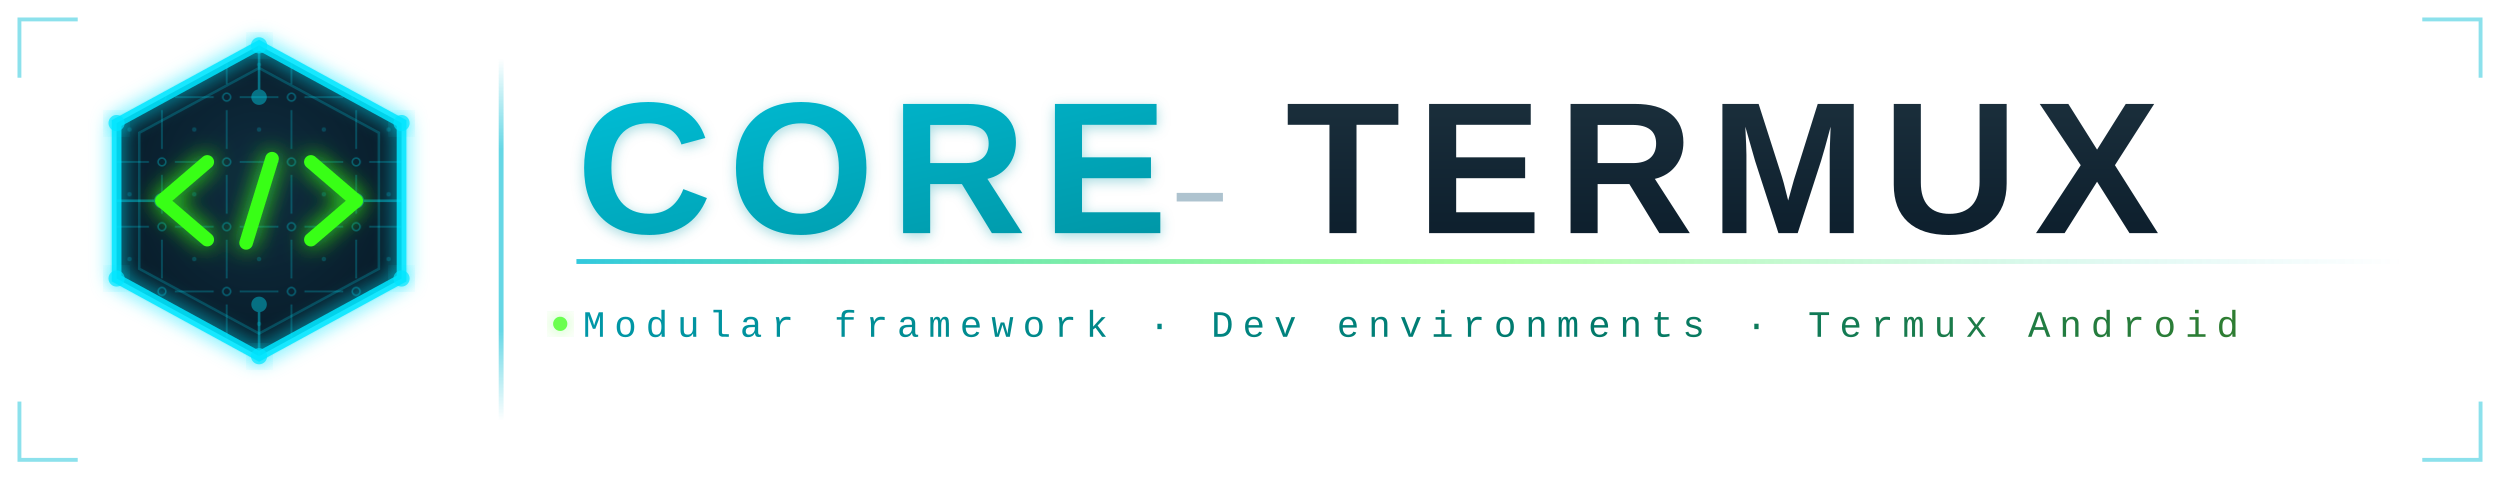
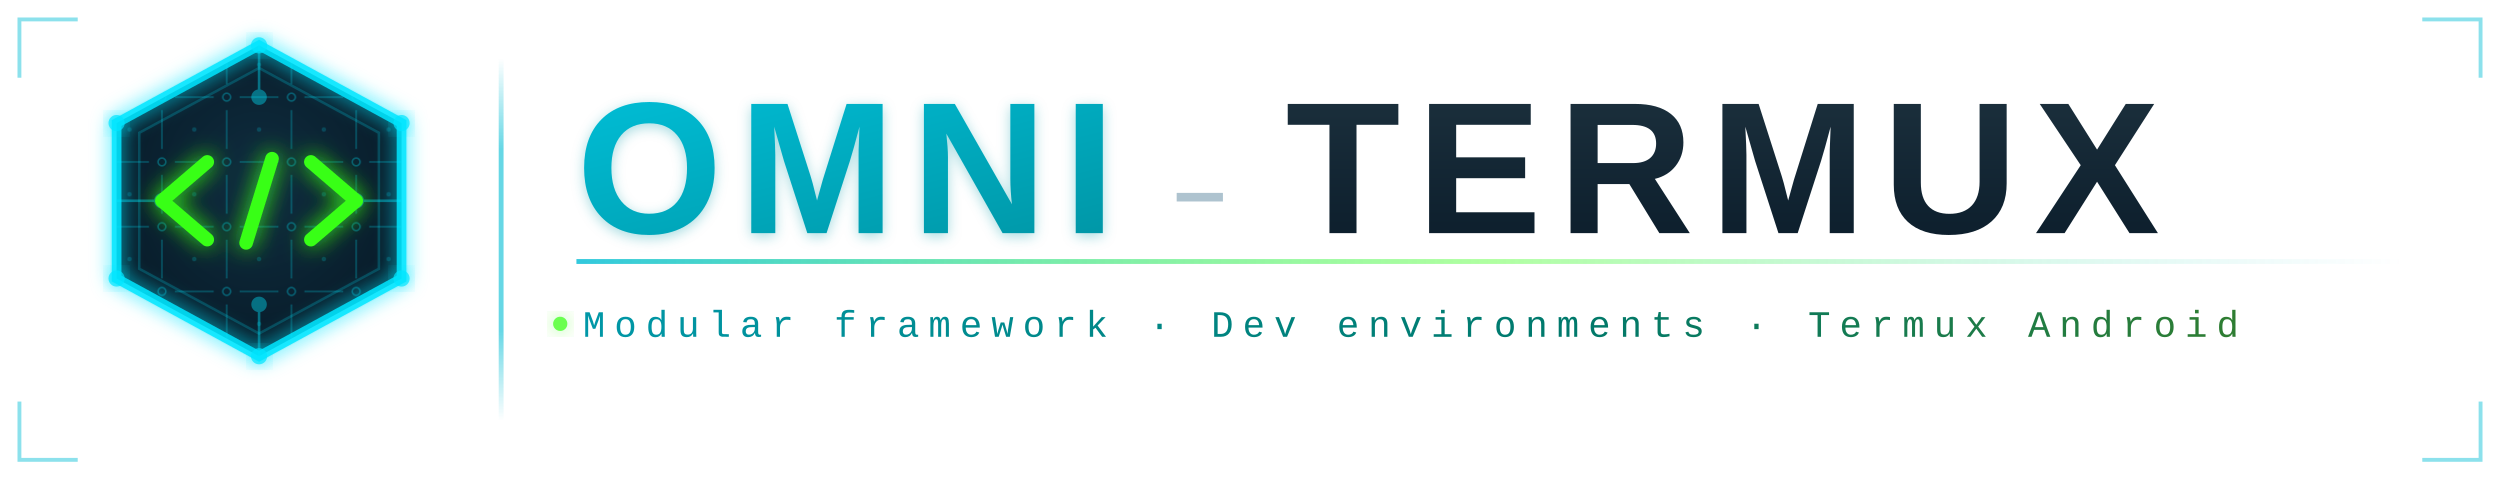
<svg xmlns="http://www.w3.org/2000/svg" viewBox="0 0 772 148" width="772" height="148">
  <defs>
    <filter id="cyan-glow" x="-30%" y="-30%" width="160%" height="160%">
      <feGaussianBlur stdDeviation="3" result="blur" />
      <feMerge>
        <feMergeNode in="blur" />
        <feMergeNode in="SourceGraphic" />
      </feMerge>
    </filter>
    <filter id="green-glow" x="-40%" y="-40%" width="180%" height="180%">
      <feGaussianBlur stdDeviation="3.5" result="blur" />
      <feMerge>
        <feMergeNode in="blur" />
        <feMergeNode in="SourceGraphic" />
      </feMerge>
    </filter>
    <filter id="text-shadow" x="-5%" y="-20%" width="110%" height="140%">
      <feDropShadow dx="0" dy="1" stdDeviation="2" flood-color="#0097a7" flood-opacity="0.35" />
    </filter>
    <pattern id="circuit" x="0" y="0" width="20" height="20" patternUnits="userSpaceOnUse">
      <path d="M0 10 H6 M14 10 H20 M10 0 V6 M10 14 V20" stroke="#00e5ff" stroke-width="0.5" opacity="0.25" />
      <circle cx="10" cy="10" r="1.2" fill="none" stroke="#00e5ff" stroke-width="0.5" opacity="0.3" />
      <circle cx="0" cy="0" r="0.7" fill="#00e5ff" opacity="0.18" />
      <circle cx="20" cy="0" r="0.7" fill="#00e5ff" opacity="0.18" />
      <circle cx="0" cy="20" r="0.7" fill="#00e5ff" opacity="0.18" />
      <circle cx="20" cy="20" r="0.7" fill="#00e5ff" opacity="0.18" />
    </pattern>
    <linearGradient id="divider-grad" x1="0" y1="0" x2="0" y2="1">
      <stop offset="0%" stop-color="#00bcd4" stop-opacity="0" />
      <stop offset="25%" stop-color="#00bcd4" stop-opacity="0.6" />
      <stop offset="75%" stop-color="#00bcd4" stop-opacity="0.6" />
      <stop offset="100%" stop-color="#00bcd4" stop-opacity="0" />
    </linearGradient>
    <radialGradient id="hex-face" cx="50%" cy="45%" r="60%">
      <stop offset="0%" stop-color="#0f2d3f" />
      <stop offset="100%" stop-color="#071a27" />
    </radialGradient>
-     <linearGradient id="core-grad" x1="0" y1="0" x2="1" y2="1">
+     <linearGradient id="omni-grad" x1="0" y1="0" x2="1" y2="1">
      <stop offset="0%" stop-color="#00bcd4" />
      <stop offset="100%" stop-color="#0097a7" />
    </linearGradient>
    <linearGradient id="termux-grad" x1="0" y1="0" x2="0" y2="1">
      <stop offset="0%" stop-color="#1a2e3b" />
      <stop offset="100%" stop-color="#0d1f2d" />
    </linearGradient>
    <linearGradient id="tag-grad" x1="0" y1="0" x2="1" y2="0">
      <stop offset="0%" stop-color="#0097a7" />
      <stop offset="60%" stop-color="#00796b" />
      <stop offset="100%" stop-color="#2e7d32" />
    </linearGradient>
    <linearGradient id="line-grad" x1="0" y1="0" x2="1" y2="0">
      <stop offset="0%" stop-color="#00bcd4" stop-opacity="0.8" />
      <stop offset="50%" stop-color="#39ff14" stop-opacity="0.4" />
      <stop offset="100%" stop-color="#00bcd4" stop-opacity="0" />
    </linearGradient>
  </defs>
  <polygon points="80,12 126,37 126,87 80,112 34,87 34,37" fill="#00bcd4" opacity="0.07" />
  <polygon points="80,14 124,38 124,86 80,110 36,86 36,38" fill="url(#hex-face)" />
  <polygon points="80,14 124,38 124,86 80,110 36,86 36,38" fill="url(#circuit)" opacity="1" />
  <polygon points="80,14 124,38 124,86 80,110 36,86 36,38" fill="none" stroke="#00e5ff" stroke-width="3" filter="url(#cyan-glow)" opacity="0.9" />
  <polygon points="80,21 117,41 117,83 80,103 43,83 43,41" fill="none" stroke="#00e5ff" stroke-width="0.8" opacity="0.2" />
  <circle cx="80" cy="14" r="2.5" fill="#00e5ff" opacity="0.75" filter="url(#cyan-glow)" />
  <circle cx="124" cy="38" r="2.5" fill="#00e5ff" opacity="0.75" filter="url(#cyan-glow)" />
  <circle cx="124" cy="86" r="2.5" fill="#00e5ff" opacity="0.75" filter="url(#cyan-glow)" />
  <circle cx="80" cy="110" r="2.5" fill="#00e5ff" opacity="0.75" filter="url(#cyan-glow)" />
  <circle cx="36" cy="86" r="2.5" fill="#00e5ff" opacity="0.75" filter="url(#cyan-glow)" />
  <circle cx="36" cy="38" r="2.5" fill="#00e5ff" opacity="0.75" filter="url(#cyan-glow)" />
  <g opacity="0.4" stroke="#00e5ff" stroke-width="0.8" fill="none">
    <line x1="80" y1="14" x2="80" y2="30" />
    <circle cx="80" cy="30" r="2" fill="#00e5ff" />
    <line x1="80" y1="110" x2="80" y2="94" />
    <circle cx="80" cy="94" r="2" fill="#00e5ff" />
    <line x1="36" y1="62" x2="50" y2="62" />
    <circle cx="50" cy="62" r="2" fill="#00e5ff" />
    <line x1="124" y1="62" x2="110" y2="62" />
    <circle cx="110" cy="62" r="2" fill="#00e5ff" />
  </g>
  <g fill="none" stroke="#39ff14" stroke-width="4.2" stroke-linecap="round" stroke-linejoin="round" filter="url(#green-glow)">
    <polyline points="64,50 50,62 64,74" />
    <line x1="84" y1="49" x2="76" y2="75" />
    <polyline points="96,50 110,62 96,74" />
  </g>
  <rect x="154" y="18" width="1.5" height="112" fill="url(#divider-grad)" />
-   <text x="178" y="72" font-family="'Trebuchet MS', 'Arial Narrow', Arial, sans-serif" font-size="58" font-weight="900" letter-spacing="5" fill="url(#core-grad)" filter="url(#text-shadow)">CORE</text>
+   <text x="178" y="72" font-family="'Trebuchet MS', 'Arial Narrow', Arial, sans-serif" font-size="58" font-weight="900" letter-spacing="5" fill="url(#omni-grad)" filter="url(#text-shadow)">OMNI</text>
  <text x="362" y="70" font-family="'Trebuchet MS', sans-serif" font-size="34" font-weight="300" fill="#8baabb" opacity="0.7"> – </text>
  <text x="397" y="72" font-family="'Trebuchet MS', 'Arial Narrow', Arial, sans-serif" font-size="58" font-weight="900" letter-spacing="5" fill="url(#termux-grad)">TERMUX</text>
  <rect x="178" y="80" width="566" height="1.5" fill="url(#line-grad)" />
  <text x="180" y="104" font-family="'Courier New', Courier, monospace" font-size="11.5" letter-spacing="2.8" fill="url(#tag-grad)">Modular framework · Dev environments · Termux Android</text>
  <circle cx="173" cy="100" r="2.2" fill="#39ff14" opacity="0.75" filter="url(#green-glow)" />
  <g stroke="#00bcd4" stroke-width="1.2" fill="none" opacity="0.45">
    <polyline points="748,6 766,6 766,24" />
    <polyline points="6,124 6,142 24,142" />
    <polyline points="24,6 6,6 6,24" />
    <polyline points="748,142 766,142 766,124" />
  </g>
</svg>
